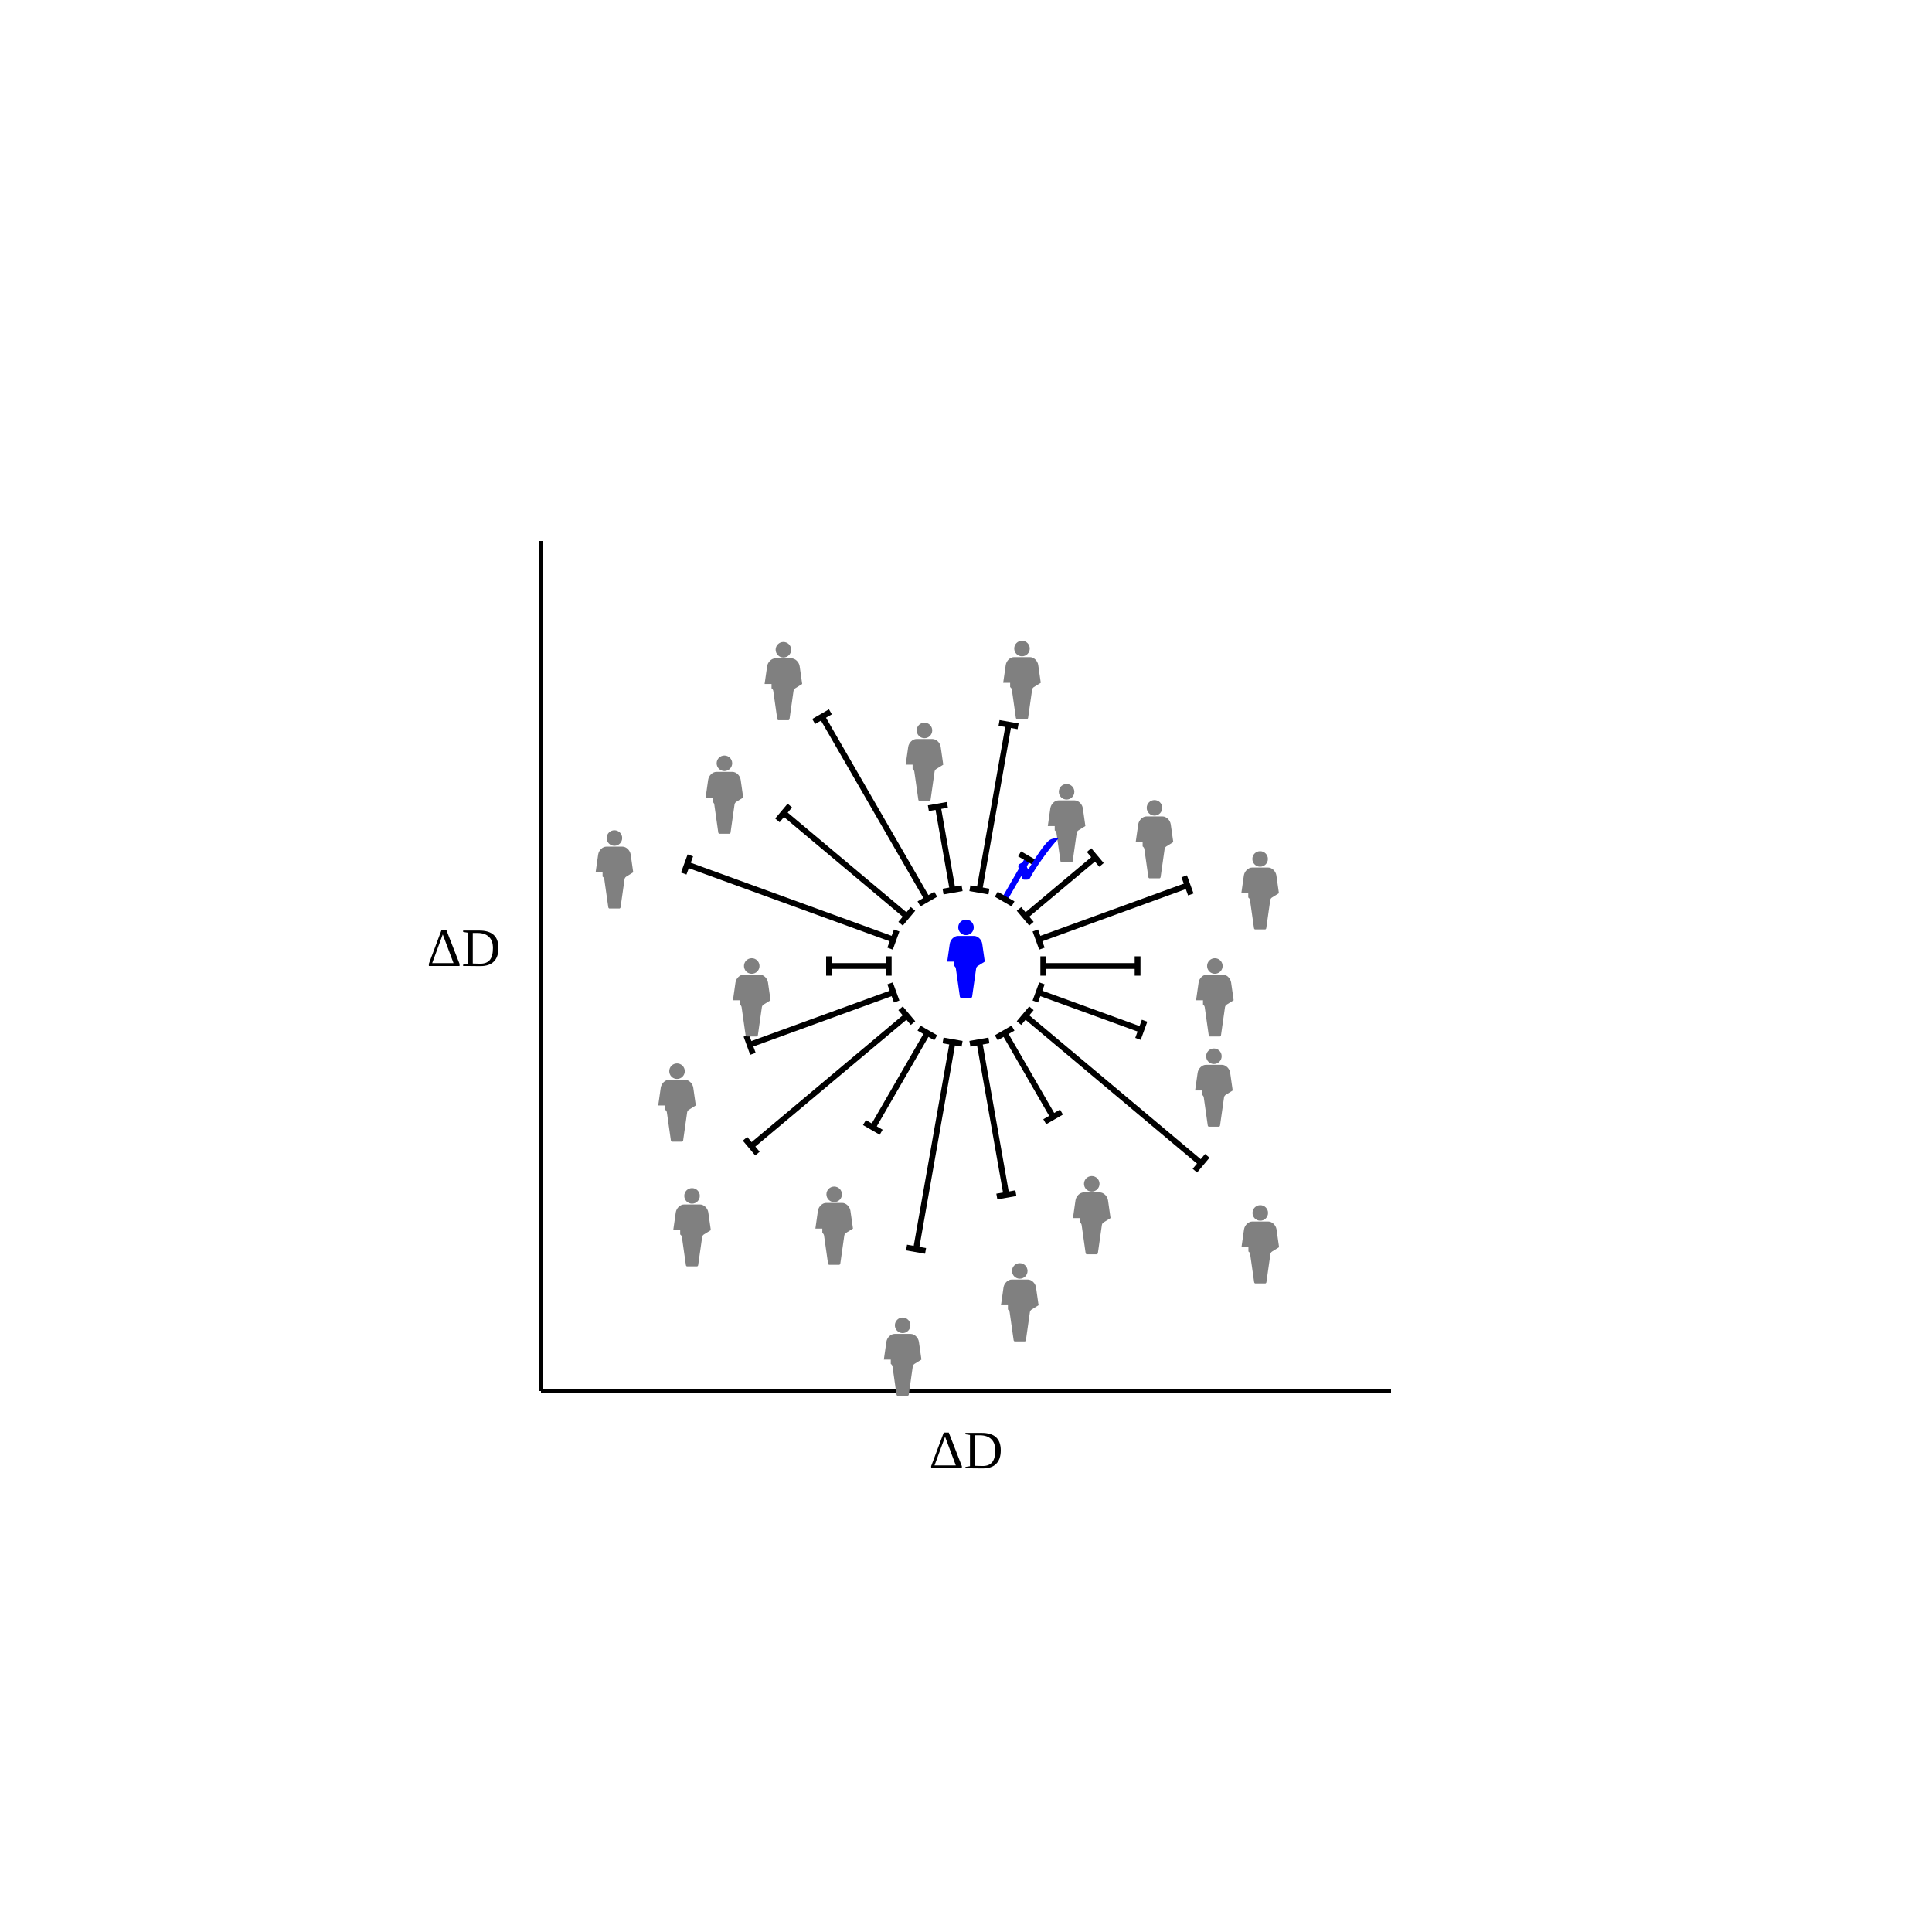
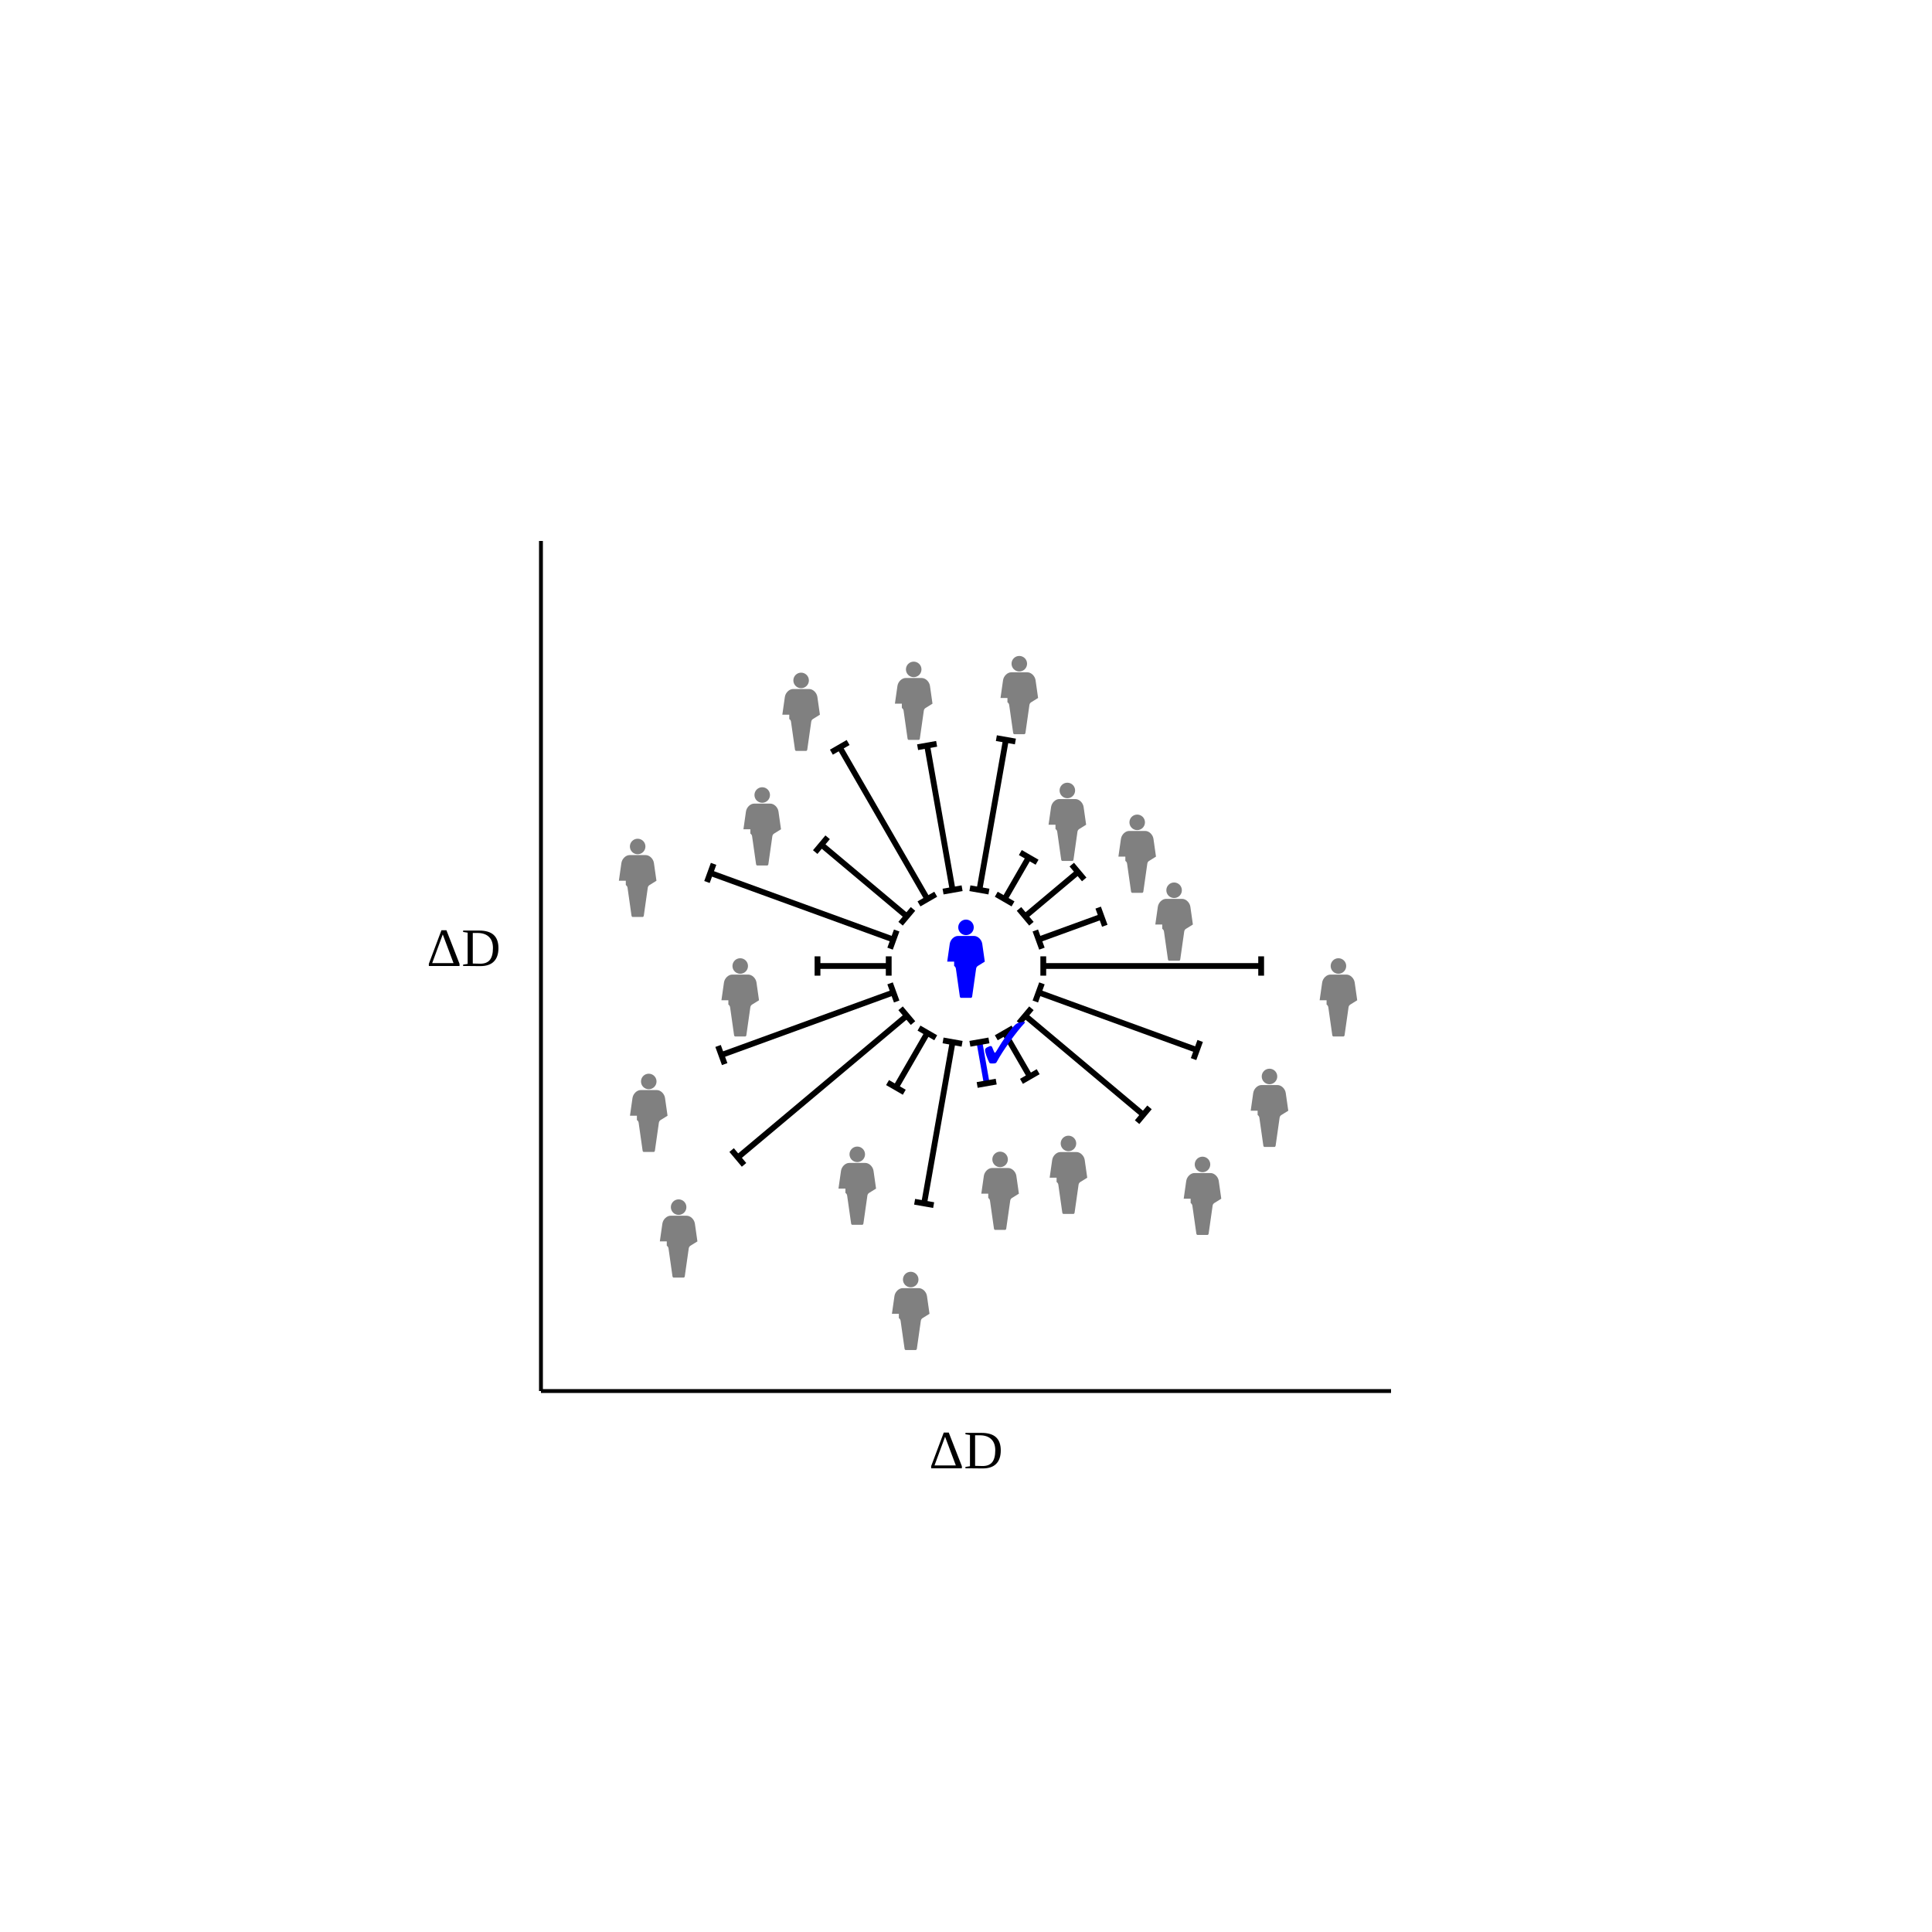
<svg xmlns="http://www.w3.org/2000/svg" baseProfile="full" height="500" version="1.1" width="500">
  <defs />
  <line stroke="black" stroke-width="1" x1="140" x2="360" y1="360" y2="360" />
  <line stroke="black" stroke-width="1" x1="140" x2="140" y1="360" y2="140" />
  <text fill="black" font-size="14" text-anchor="middle" x="250.0" y="380">ΔD</text>
  <text fill="black" font-size="14" text-anchor="middle" x="120" y="250.0">ΔD</text>
  <g fill="blue" transform="translate(235.2963,233.0) scale(0.1)">
    <circle cx="147.037" cy="70.0" r="20.104" />
    <path d="M98.402,158.679 L104.963,112.661 C106.644,101.598 116.398,92.253 126.261,92.253 L167.816,92.253 C177.678,92.253 187.431,101.599 189.099,112.573 L195.672,158.678 L177.719,169.823 C175.284,171.335 173.645,173.846 173.241,176.681 L162.941,249.059 C162.936,249.096 162.93,249.134 162.925,249.171 C162.682,251.034 161.026,252.397 160.255,252.397 L133.818,252.397 C133.047,252.397 131.39,251.035 131.147,249.171 C131.142,249.134 131.136,249.096 131.131,249.059 L120.829,176.681 C120.426,173.845 118.786,171.334 116.352,169.823 V158.679 Z" />
  </g>
-   <g fill="grey" transform="translate(299.7017,243.0) scale(0.1)">
+   <g fill="grey" transform="translate(331.6812,243.0) scale(0.1)">
    <circle cx="147.037" cy="70.0" r="20.104" />
    <path d="M98.402,158.679 L104.963,112.661 C106.644,101.598 116.398,92.253 126.261,92.253 L167.816,92.253 C177.678,92.253 187.431,101.599 189.099,112.573 L195.672,158.678 L177.719,169.823 C175.284,171.335 173.645,173.846 173.241,176.681 L162.941,249.059 C162.936,249.096 162.93,249.134 162.925,249.171 C162.682,251.034 161.026,252.397 160.255,252.397 L133.818,252.397 C133.047,252.397 131.39,251.035 131.147,249.171 C131.142,249.134 131.136,249.096 131.131,249.059 L120.829,176.681 C120.426,173.845 118.786,171.334 116.352,169.823 V158.679 Z" />
  </g>
-   <line stroke="black" stroke-width="1.5" x1="270.0" x2="294.405" y1="250.0" y2="250.0" />
+   <line stroke="black" stroke-width="1.5" x1="270.0" x2="326.385" y1="250.0" y2="250.0" />
  <line stroke="black" stroke-width="1.5" x1="270.0" x2="270.0" y1="252.5" y2="247.5" />
-   <line stroke="black" stroke-width="1.5" x1="294.405" x2="294.405" y1="252.5" y2="247.5" />
-   <g fill="grey" transform="translate(299.4538,266.3514) scale(0.1)">
+   <line stroke="black" stroke-width="1.5" x1="326.385" x2="326.385" y1="252.5" y2="247.5" />
+   <g fill="grey" transform="translate(313.8388,271.5871) scale(0.1)">
    <circle cx="147.037" cy="70.0" r="20.104" />
    <path d="M98.402,158.679 L104.963,112.661 C106.644,101.598 116.398,92.253 126.261,92.253 L167.816,92.253 C177.678,92.253 187.431,101.599 189.099,112.573 L195.672,158.678 L177.719,169.823 C175.284,171.335 173.645,173.846 173.241,176.681 L162.941,249.059 C162.936,249.096 162.93,249.134 162.925,249.171 C162.682,251.034 161.026,252.397 160.255,252.397 L133.818,252.397 C133.047,252.397 131.39,251.035 131.147,249.171 C131.142,249.134 131.136,249.096 131.131,249.059 L120.829,176.681 C120.426,173.845 118.786,171.334 116.352,169.823 V158.679 Z" />
  </g>
-   <line stroke="black" stroke-width="1.5" x1="268.794" x2="295.364" y1="256.84" y2="266.511" />
+   <line stroke="black" stroke-width="1.5" x1="268.794" x2="309.749" y1="256.84" y2="271.747" />
  <line stroke="black" stroke-width="1.5" x1="267.939" x2="269.649" y1="259.19" y2="254.491" />
-   <line stroke="black" stroke-width="1.5" x1="294.509" x2="296.219" y1="268.86" y2="264.162" />
-   <g fill="grey" transform="translate(311.4562,306.9058) scale(0.1)">
+   <line stroke="black" stroke-width="1.5" x1="308.894" x2="310.604" y1="274.096" y2="269.397" />
+   <g fill="grey" transform="translate(296.5008,294.3567) scale(0.1)">
    <circle cx="147.037" cy="70.0" r="20.104" />
    <path d="M98.402,158.679 L104.963,112.661 C106.644,101.598 116.398,92.253 126.261,92.253 L167.816,92.253 C177.678,92.253 187.431,101.599 189.099,112.573 L195.672,158.678 L177.719,169.823 C175.284,171.335 173.645,173.846 173.241,176.681 L162.941,249.059 C162.936,249.096 162.93,249.134 162.925,249.171 C162.682,251.034 161.026,252.397 160.255,252.397 L133.818,252.397 C133.047,252.397 131.39,251.035 131.147,249.171 C131.142,249.134 131.136,249.096 131.131,249.059 L120.829,176.681 C120.426,173.845 118.786,171.334 116.352,169.823 V158.679 Z" />
  </g>
-   <line stroke="black" stroke-width="1.5" x1="265.321" x2="310.839" y1="262.856" y2="301.05" />
+   <line stroke="black" stroke-width="1.5" x1="265.321" x2="295.884" y1="262.856" y2="288.501" />
  <line stroke="black" stroke-width="1.5" x1="263.714" x2="266.928" y1="264.771" y2="260.941" />
-   <line stroke="black" stroke-width="1.5" x1="309.232" x2="312.446" y1="302.965" y2="299.135" />
-   <g fill="grey" transform="translate(267.842,299.3707) scale(0.1)">
+   <line stroke="black" stroke-width="1.5" x1="294.277" x2="297.491" y1="290.416" y2="286.586" />
+   <g fill="grey" transform="translate(261.8101,288.9233) scale(0.1)">
    <circle cx="147.037" cy="70.0" r="20.104" />
    <path d="M98.402,158.679 L104.963,112.661 C106.644,101.598 116.398,92.253 126.261,92.253 L167.816,92.253 C177.678,92.253 187.431,101.599 189.099,112.573 L195.672,158.678 L177.719,169.823 C175.284,171.335 173.645,173.846 173.241,176.681 L162.941,249.059 C162.936,249.096 162.93,249.134 162.925,249.171 C162.682,251.034 161.026,252.397 160.255,252.397 L133.818,252.397 C133.047,252.397 131.39,251.035 131.147,249.171 C131.142,249.134 131.136,249.096 131.131,249.059 L120.829,176.681 C120.426,173.845 118.786,171.334 116.352,169.823 V158.679 Z" />
  </g>
-   <line stroke="black" stroke-width="1.5" x1="260.0" x2="272.546" y1="267.321" y2="289.05" />
+   <line stroke="black" stroke-width="1.5" x1="260.0" x2="266.514" y1="267.321" y2="278.603" />
  <line stroke="black" stroke-width="1.5" x1="257.835" x2="262.165" y1="268.571" y2="266.071" />
-   <line stroke="black" stroke-width="1.5" x1="270.381" x2="274.711" y1="290.3" y2="287.8" />
-   <g fill="grey" transform="translate(249.212,321.9196) scale(0.1)">
+   <line stroke="black" stroke-width="1.5" x1="264.349" x2="268.679" y1="279.853" y2="277.353" />
+   <g fill="grey" transform="translate(244.1219,293.0527) scale(0.1)">
    <circle cx="147.037" cy="70.0" r="20.104" />
    <path d="M98.402,158.679 L104.963,112.661 C106.644,101.598 116.398,92.253 126.261,92.253 L167.816,92.253 C177.678,92.253 187.431,101.599 189.099,112.573 L195.672,158.678 L177.719,169.823 C175.284,171.335 173.645,173.846 173.241,176.681 L162.941,249.059 C162.936,249.096 162.93,249.134 162.925,249.171 C162.682,251.034 161.026,252.397 160.255,252.397 L133.818,252.397 C133.047,252.397 131.39,251.035 131.147,249.171 C131.142,249.134 131.136,249.096 131.131,249.059 L120.829,176.681 C120.426,173.845 118.786,171.334 116.352,169.823 V158.679 Z" />
  </g>
-   <line stroke="black" stroke-width="1.5" x1="253.473" x2="260.443" y1="269.696" y2="309.223" />
+   <line stroke="blue" stroke-width="1.5" x1="253.473" x2="255.353" y1="269.696" y2="280.357" />
  <line stroke="black" stroke-width="1.5" x1="251.011" x2="255.935" y1="270.13" y2="269.262" />
-   <line stroke="black" stroke-width="1.5" x1="257.981" x2="262.905" y1="309.658" y2="308.789" />
-   <g fill="grey" transform="translate(218.8991,335.9931) scale(0.1)">
+   <line stroke="black" stroke-width="1.5" x1="252.891" x2="257.815" y1="280.791" y2="279.922" />
+   <g fill="grey" transform="translate(220.9886,324.1432) scale(0.1)">
    <circle cx="147.037" cy="70.0" r="20.104" />
    <path d="M98.402,158.679 L104.963,112.661 C106.644,101.598 116.398,92.253 126.261,92.253 L167.816,92.253 C177.678,92.253 187.431,101.599 189.099,112.573 L195.672,158.678 L177.719,169.823 C175.284,171.335 173.645,173.846 173.241,176.681 L162.941,249.059 C162.936,249.096 162.93,249.134 162.925,249.171 C162.682,251.034 161.026,252.397 160.255,252.397 L133.818,252.397 C133.047,252.397 131.39,251.035 131.147,249.171 C131.142,249.134 131.136,249.096 131.131,249.059 L120.829,176.681 C120.426,173.845 118.786,171.334 116.352,169.823 V158.679 Z" />
  </g>
-   <line stroke="black" stroke-width="1.5" x1="246.527" x2="237.076" y1="269.696" y2="323.297" />
+   <line stroke="black" stroke-width="1.5" x1="246.527" x2="239.165" y1="269.696" y2="311.447" />
  <line stroke="black" stroke-width="1.5" x1="244.065" x2="248.989" y1="269.262" y2="270.13" />
-   <line stroke="black" stroke-width="1.5" x1="234.614" x2="239.538" y1="322.863" y2="323.731" />
-   <g fill="grey" transform="translate(201.181,302.0894) scale(0.1)">
+   <line stroke="black" stroke-width="1.5" x1="236.703" x2="241.627" y1="311.013" y2="311.881" />
+   <g fill="grey" transform="translate(207.1563,291.7399) scale(0.1)">
    <circle cx="147.037" cy="70.0" r="20.104" />
    <path d="M98.402,158.679 L104.963,112.661 C106.644,101.598 116.398,92.253 126.261,92.253 L167.816,92.253 C177.678,92.253 187.431,101.599 189.099,112.573 L195.672,158.678 L177.719,169.823 C175.284,171.335 173.645,173.846 173.241,176.681 L162.941,249.059 C162.936,249.096 162.93,249.134 162.925,249.171 C162.682,251.034 161.026,252.397 160.255,252.397 L133.818,252.397 C133.047,252.397 131.39,251.035 131.147,249.171 C131.142,249.134 131.136,249.096 131.131,249.059 L120.829,176.681 C120.426,173.845 118.786,171.334 116.352,169.823 V158.679 Z" />
  </g>
-   <line stroke="black" stroke-width="1.5" x1="240.0" x2="225.885" y1="267.321" y2="291.769" />
+   <line stroke="black" stroke-width="1.5" x1="240.0" x2="231.86" y1="267.321" y2="281.419" />
  <line stroke="black" stroke-width="1.5" x1="237.835" x2="242.165" y1="266.071" y2="268.571" />
-   <line stroke="black" stroke-width="1.5" x1="223.72" x2="228.05" y1="290.519" y2="293.019" />
-   <g fill="grey" transform="translate(164.3949,302.4933) scale(0.1)">
+   <line stroke="black" stroke-width="1.5" x1="229.695" x2="234.025" y1="280.169" y2="282.669" />
+   <g fill="grey" transform="translate(160.925,305.405) scale(0.1)">
    <circle cx="147.037" cy="70.0" r="20.104" />
    <path d="M98.402,158.679 L104.963,112.661 C106.644,101.598 116.398,92.253 126.261,92.253 L167.816,92.253 C177.678,92.253 187.431,101.599 189.099,112.573 L195.672,158.678 L177.719,169.823 C175.284,171.335 173.645,173.846 173.241,176.681 L162.941,249.059 C162.936,249.096 162.93,249.134 162.925,249.171 C162.682,251.034 161.026,252.397 160.255,252.397 L133.818,252.397 C133.047,252.397 131.39,251.035 131.147,249.171 C131.142,249.134 131.136,249.096 131.131,249.059 L120.829,176.681 C120.426,173.845 118.786,171.334 116.352,169.823 V158.679 Z" />
  </g>
-   <line stroke="black" stroke-width="1.5" x1="234.679" x2="194.42" y1="262.856" y2="296.638" />
+   <line stroke="black" stroke-width="1.5" x1="234.679" x2="190.95" y1="262.856" y2="299.549" />
  <line stroke="black" stroke-width="1.5" x1="233.072" x2="236.286" y1="260.941" y2="264.771" />
-   <line stroke="black" stroke-width="1.5" x1="192.813" x2="196.026" y1="294.722" y2="298.553" />
-   <g fill="grey" transform="translate(160.5067,270.2212) scale(0.1)">
+   <line stroke="black" stroke-width="1.5" x1="189.343" x2="192.557" y1="297.634" y2="301.464" />
+   <g fill="grey" transform="translate(153.1939,272.8828) scale(0.1)">
    <circle cx="147.037" cy="70.0" r="20.104" />
    <path d="M98.402,158.679 L104.963,112.661 C106.644,101.598 116.398,92.253 126.261,92.253 L167.816,92.253 C177.678,92.253 187.431,101.599 189.099,112.573 L195.672,158.678 L177.719,169.823 C175.284,171.335 173.645,173.846 173.241,176.681 L162.941,249.059 C162.936,249.096 162.93,249.134 162.925,249.171 C162.682,251.034 161.026,252.397 160.255,252.397 L133.818,252.397 C133.047,252.397 131.39,251.035 131.147,249.171 C131.142,249.134 131.136,249.096 131.131,249.059 L120.829,176.681 C120.426,173.845 118.786,171.334 116.352,169.823 V158.679 Z" />
  </g>
-   <line stroke="black" stroke-width="1.5" x1="231.206" x2="194.004" y1="256.84" y2="270.381" />
+   <line stroke="black" stroke-width="1.5" x1="231.206" x2="186.691" y1="256.84" y2="273.042" />
  <line stroke="black" stroke-width="1.5" x1="230.351" x2="232.061" y1="254.491" y2="259.19" />
-   <line stroke="black" stroke-width="1.5" x1="193.149" x2="194.859" y1="268.032" y2="272.73" />
-   <g fill="grey" transform="translate(179.846,243.0) scale(0.1)">
+   <line stroke="black" stroke-width="1.5" x1="185.836" x2="187.546" y1="270.693" y2="275.392" />
+   <g fill="grey" transform="translate(176.8651,243.0) scale(0.1)">
    <circle cx="147.037" cy="70.0" r="20.104" />
    <path d="M98.402,158.679 L104.963,112.661 C106.644,101.598 116.398,92.253 126.261,92.253 L167.816,92.253 C177.678,92.253 187.431,101.599 189.099,112.573 L195.672,158.678 L177.719,169.823 C175.284,171.335 173.645,173.846 173.241,176.681 L162.941,249.059 C162.936,249.096 162.93,249.134 162.925,249.171 C162.682,251.034 161.026,252.397 160.255,252.397 L133.818,252.397 C133.047,252.397 131.39,251.035 131.147,249.171 C131.142,249.134 131.136,249.096 131.131,249.059 L120.829,176.681 C120.426,173.845 118.786,171.334 116.352,169.823 V158.679 Z" />
  </g>
-   <line stroke="black" stroke-width="1.5" x1="230.0" x2="214.55" y1="250.0" y2="250.0" />
+   <line stroke="black" stroke-width="1.5" x1="230.0" x2="211.569" y1="250.0" y2="250.0" />
  <line stroke="black" stroke-width="1.5" x1="230.0" x2="230.0" y1="247.5" y2="252.5" />
-   <line stroke="black" stroke-width="1.5" x1="214.55" x2="214.55" y1="247.5" y2="252.5" />
-   <g fill="grey" transform="translate(144.3086,209.8832) scale(0.1)">
+   <line stroke="black" stroke-width="1.5" x1="211.569" x2="211.569" y1="247.5" y2="252.5" />
+   <g fill="grey" transform="translate(150.3217,212.0718) scale(0.1)">
    <circle cx="147.037" cy="70.0" r="20.104" />
    <path d="M98.402,158.679 L104.963,112.661 C106.644,101.598 116.398,92.253 126.261,92.253 L167.816,92.253 C177.678,92.253 187.431,101.599 189.099,112.573 L195.672,158.678 L177.719,169.823 C175.284,171.335 173.645,173.846 173.241,176.681 L162.941,249.059 C162.936,249.096 162.93,249.134 162.925,249.171 C162.682,251.034 161.026,252.397 160.255,252.397 L133.818,252.397 C133.047,252.397 131.39,251.035 131.147,249.171 C131.142,249.134 131.136,249.096 131.131,249.059 L120.829,176.681 C120.426,173.845 118.786,171.334 116.352,169.823 V158.679 Z" />
  </g>
-   <line stroke="black" stroke-width="1.5" x1="231.206" x2="177.806" y1="243.16" y2="223.724" />
+   <line stroke="black" stroke-width="1.5" x1="231.206" x2="183.819" y1="243.16" y2="225.912" />
  <line stroke="black" stroke-width="1.5" x1="232.061" x2="230.351" y1="240.81" y2="245.509" />
-   <line stroke="black" stroke-width="1.5" x1="178.661" x2="176.951" y1="221.374" y2="226.073" />
-   <g fill="grey" transform="translate(172.7746,190.5381) scale(0.1)">
+   <line stroke="black" stroke-width="1.5" x1="184.674" x2="182.964" y1="223.563" y2="228.261" />
+   <g fill="grey" transform="translate(182.5581,198.7474) scale(0.1)">
    <circle cx="147.037" cy="70.0" r="20.104" />
    <path d="M98.402,158.679 L104.963,112.661 C106.644,101.598 116.398,92.253 126.261,92.253 L167.816,92.253 C177.678,92.253 187.431,101.599 189.099,112.573 L195.672,158.678 L177.719,169.823 C175.284,171.335 173.645,173.846 173.241,176.681 L162.941,249.059 C162.936,249.096 162.93,249.134 162.925,249.171 C162.682,251.034 161.026,252.397 160.255,252.397 L133.818,252.397 C133.047,252.397 131.39,251.035 131.147,249.171 C131.142,249.134 131.136,249.096 131.131,249.059 L120.829,176.681 C120.426,173.845 118.786,171.334 116.352,169.823 V158.679 Z" />
  </g>
-   <line stroke="black" stroke-width="1.5" x1="234.679" x2="202.799" y1="237.144" y2="210.394" />
+   <line stroke="black" stroke-width="1.5" x1="234.679" x2="212.583" y1="237.144" y2="218.603" />
  <line stroke="black" stroke-width="1.5" x1="236.286" x2="233.072" y1="235.229" y2="239.059" />
-   <line stroke="black" stroke-width="1.5" x1="204.406" x2="201.192" y1="208.479" y2="212.309" />
-   <g fill="grey" transform="translate(188.039,161.148) scale(0.1)">
+   <line stroke="black" stroke-width="1.5" x1="214.19" x2="210.976" y1="216.688" y2="220.518" />
+   <g fill="grey" transform="translate(192.6256,169.0922) scale(0.1)">
    <circle cx="147.037" cy="70.0" r="20.104" />
    <path d="M98.402,158.679 L104.963,112.661 C106.644,101.598 116.398,92.253 126.261,92.253 L167.816,92.253 C177.678,92.253 187.431,101.599 189.099,112.573 L195.672,158.678 L177.719,169.823 C175.284,171.335 173.645,173.846 173.241,176.681 L162.941,249.059 C162.936,249.096 162.93,249.134 162.925,249.171 C162.682,251.034 161.026,252.397 160.255,252.397 L133.818,252.397 C133.047,252.397 131.39,251.035 131.147,249.171 C131.142,249.134 131.136,249.096 131.131,249.059 L120.829,176.681 C120.426,173.845 118.786,171.334 116.352,169.823 V158.679 Z" />
  </g>
-   <line stroke="black" stroke-width="1.5" x1="240.0" x2="212.743" y1="232.679" y2="185.468" />
+   <line stroke="black" stroke-width="1.5" x1="240.0" x2="217.329" y1="232.679" y2="193.413" />
  <line stroke="black" stroke-width="1.5" x1="242.165" x2="237.835" y1="231.429" y2="233.929" />
-   <line stroke="black" stroke-width="1.5" x1="214.908" x2="210.578" y1="184.218" y2="186.718" />
-   <g fill="grey" transform="translate(224.5459,182.0312) scale(0.1)">
+   <line stroke="black" stroke-width="1.5" x1="219.494" x2="215.164" y1="192.163" y2="194.663" />
+   <g fill="grey" transform="translate(221.7617,166.2416) scale(0.1)">
    <circle cx="147.037" cy="70.0" r="20.104" />
    <path d="M98.402,158.679 L104.963,112.661 C106.644,101.598 116.398,92.253 126.261,92.253 L167.816,92.253 C177.678,92.253 187.431,101.599 189.099,112.573 L195.672,158.678 L177.719,169.823 C175.284,171.335 173.645,173.846 173.241,176.681 L162.941,249.059 C162.936,249.096 162.93,249.134 162.925,249.171 C162.682,251.034 161.026,252.397 160.255,252.397 L133.818,252.397 C133.047,252.397 131.39,251.035 131.147,249.171 C131.142,249.134 131.136,249.096 131.131,249.059 L120.829,176.681 C120.426,173.845 118.786,171.334 116.352,169.823 V158.679 Z" />
  </g>
-   <line stroke="black" stroke-width="1.5" x1="246.527" x2="242.723" y1="230.304" y2="208.727" />
+   <line stroke="black" stroke-width="1.5" x1="246.527" x2="239.938" y1="230.304" y2="192.938" />
  <line stroke="black" stroke-width="1.5" x1="248.989" x2="244.065" y1="229.87" y2="230.738" />
-   <line stroke="black" stroke-width="1.5" x1="245.185" x2="240.26" y1="208.293" y2="209.161" />
-   <g fill="grey" transform="translate(249.7841,160.8354) scale(0.1)">
+   <line stroke="black" stroke-width="1.5" x1="242.4" x2="237.476" y1="192.504" y2="193.372" />
+   <g fill="grey" transform="translate(249.0909,164.767) scale(0.1)">
    <circle cx="147.037" cy="70.0" r="20.104" />
    <path d="M98.402,158.679 L104.963,112.661 C106.644,101.598 116.398,92.253 126.261,92.253 L167.816,92.253 C177.678,92.253 187.431,101.599 189.099,112.573 L195.672,158.678 L177.719,169.823 C175.284,171.335 173.645,173.846 173.241,176.681 L162.941,249.059 C162.936,249.096 162.93,249.134 162.925,249.171 C162.682,251.034 161.026,252.397 160.255,252.397 L133.818,252.397 C133.047,252.397 131.39,251.035 131.147,249.171 C131.142,249.134 131.136,249.096 131.131,249.059 L120.829,176.681 C120.426,173.845 118.786,171.334 116.352,169.823 V158.679 Z" />
  </g>
-   <line stroke="black" stroke-width="1.5" x1="253.473" x2="261.015" y1="230.304" y2="187.532" />
+   <line stroke="black" stroke-width="1.5" x1="253.473" x2="260.322" y1="230.304" y2="191.463" />
  <line stroke="black" stroke-width="1.5" x1="255.935" x2="251.011" y1="230.738" y2="229.87" />
-   <line stroke="black" stroke-width="1.5" x1="263.477" x2="258.553" y1="187.966" y2="187.097" />
-   <g fill="grey" transform="translate(261.3274,197.9129) scale(0.1)">
+   <line stroke="black" stroke-width="1.5" x1="262.784" x2="257.86" y1="191.897" y2="191.029" />
+   <g fill="grey" transform="translate(261.5243,197.5717) scale(0.1)">
    <circle cx="147.037" cy="70.0" r="20.104" />
    <path d="M98.402,158.679 L104.963,112.661 C106.644,101.598 116.398,92.253 126.261,92.253 L167.816,92.253 C177.678,92.253 187.431,101.599 189.099,112.573 L195.672,158.678 L177.719,169.823 C175.284,171.335 173.645,173.846 173.241,176.681 L162.941,249.059 C162.936,249.096 162.93,249.134 162.925,249.171 C162.682,251.034 161.026,252.397 160.255,252.397 L133.818,252.397 C133.047,252.397 131.39,251.035 131.147,249.171 C131.142,249.134 131.136,249.096 131.131,249.059 L120.829,176.681 C120.426,173.845 118.786,171.334 116.352,169.823 V158.679 Z" />
  </g>
-   <line stroke="blue" stroke-width="1.5" x1="260.0" x2="266.031" y1="232.679" y2="222.233" />
+   <line stroke="black" stroke-width="1.5" x1="260.0" x2="266.228" y1="232.679" y2="221.892" />
  <line stroke="black" stroke-width="1.5" x1="262.165" x2="257.835" y1="233.929" y2="231.429" />
-   <line stroke="black" stroke-width="1.5" x1="268.196" x2="263.866" y1="223.483" y2="220.983" />
-   <g fill="grey" transform="translate(284.0775,202.0677) scale(0.1)">
+   <line stroke="black" stroke-width="1.5" x1="268.393" x2="264.063" y1="223.142" y2="220.642" />
+   <g fill="grey" transform="translate(279.6026,205.8226) scale(0.1)">
    <circle cx="147.037" cy="70.0" r="20.104" />
    <path d="M98.402,158.679 L104.963,112.661 C106.644,101.598 116.398,92.253 126.261,92.253 L167.816,92.253 C177.678,92.253 187.431,101.599 189.099,112.573 L195.672,158.678 L177.719,169.823 C175.284,171.335 173.645,173.846 173.241,176.681 L162.941,249.059 C162.936,249.096 162.93,249.134 162.925,249.171 C162.682,251.034 161.026,252.397 160.255,252.397 L133.818,252.397 C133.047,252.397 131.39,251.035 131.147,249.171 C131.142,249.134 131.136,249.096 131.131,249.059 L120.829,176.681 C120.426,173.845 118.786,171.334 116.352,169.823 V158.679 Z" />
  </g>
-   <line stroke="black" stroke-width="1.5" x1="265.321" x2="283.46" y1="237.144" y2="221.923" />
+   <line stroke="black" stroke-width="1.5" x1="265.321" x2="278.985" y1="237.144" y2="225.678" />
  <line stroke="black" stroke-width="1.5" x1="266.928" x2="263.714" y1="239.059" y2="235.229" />
-   <line stroke="black" stroke-width="1.5" x1="285.067" x2="281.853" y1="223.839" y2="220.008" />
-   <g fill="grey" transform="translate(311.4158,215.2948) scale(0.1)">
+   <line stroke="black" stroke-width="1.5" x1="280.592" x2="277.378" y1="227.593" y2="223.763" />
+   <g fill="grey" transform="translate(289.1528,223.3978) scale(0.1)">
    <circle cx="147.037" cy="70.0" r="20.104" />
    <path d="M98.402,158.679 L104.963,112.661 C106.644,101.598 116.398,92.253 126.261,92.253 L167.816,92.253 C177.678,92.253 187.431,101.599 189.099,112.573 L195.672,158.678 L177.719,169.823 C175.284,171.335 173.645,173.846 173.241,176.681 L162.941,249.059 C162.936,249.096 162.93,249.134 162.925,249.171 C162.682,251.034 161.026,252.397 160.255,252.397 L133.818,252.397 C133.047,252.397 131.39,251.035 131.147,249.171 C131.142,249.134 131.136,249.096 131.131,249.059 L120.829,176.681 C120.426,173.845 118.786,171.334 116.352,169.823 V158.679 Z" />
  </g>
-   <line stroke="black" stroke-width="1.5" x1="268.794" x2="307.326" y1="243.16" y2="229.135" />
+   <line stroke="black" stroke-width="1.5" x1="268.794" x2="285.063" y1="243.16" y2="237.238" />
  <line stroke="black" stroke-width="1.5" x1="269.649" x2="267.939" y1="245.509" y2="240.81" />
-   <line stroke="black" stroke-width="1.5" x1="308.181" x2="306.471" y1="231.484" y2="226.786" />
-   <text fill="blue" font-size="15px" font-weight="bold" x="263.016" y="227.456">✓</text>
+   <line stroke="black" stroke-width="1.5" x1="285.918" x2="284.208" y1="239.587" y2="234.889" />
+   <text fill="blue" font-size="15px" font-weight="bold" x="254.413" y="275.026">✓</text>
</svg>
